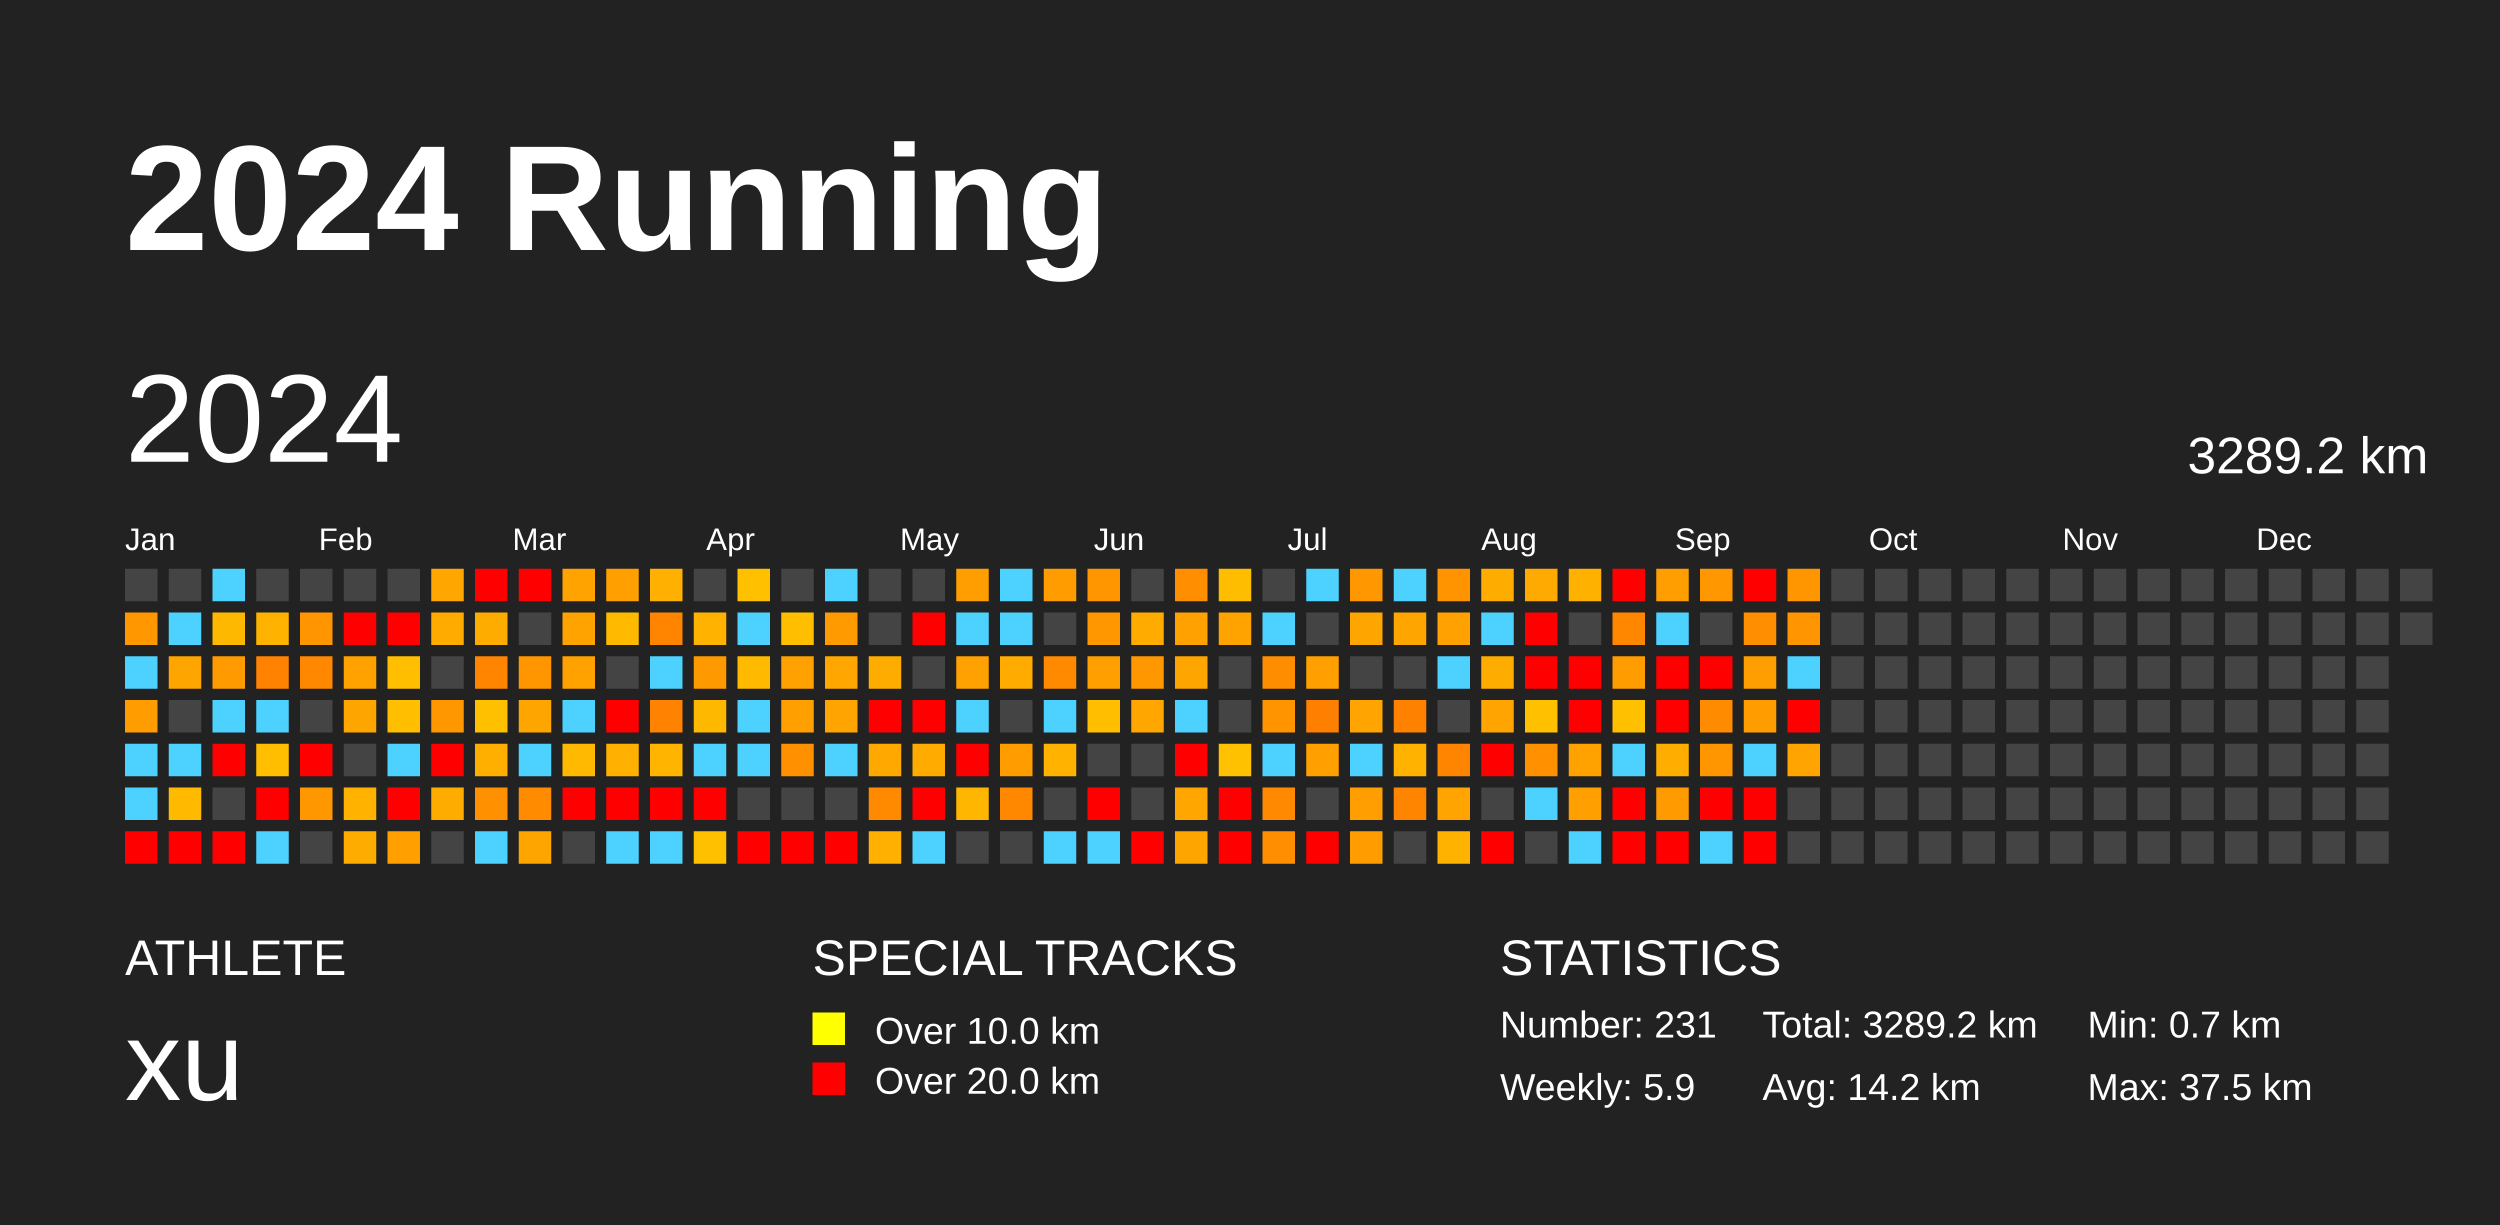
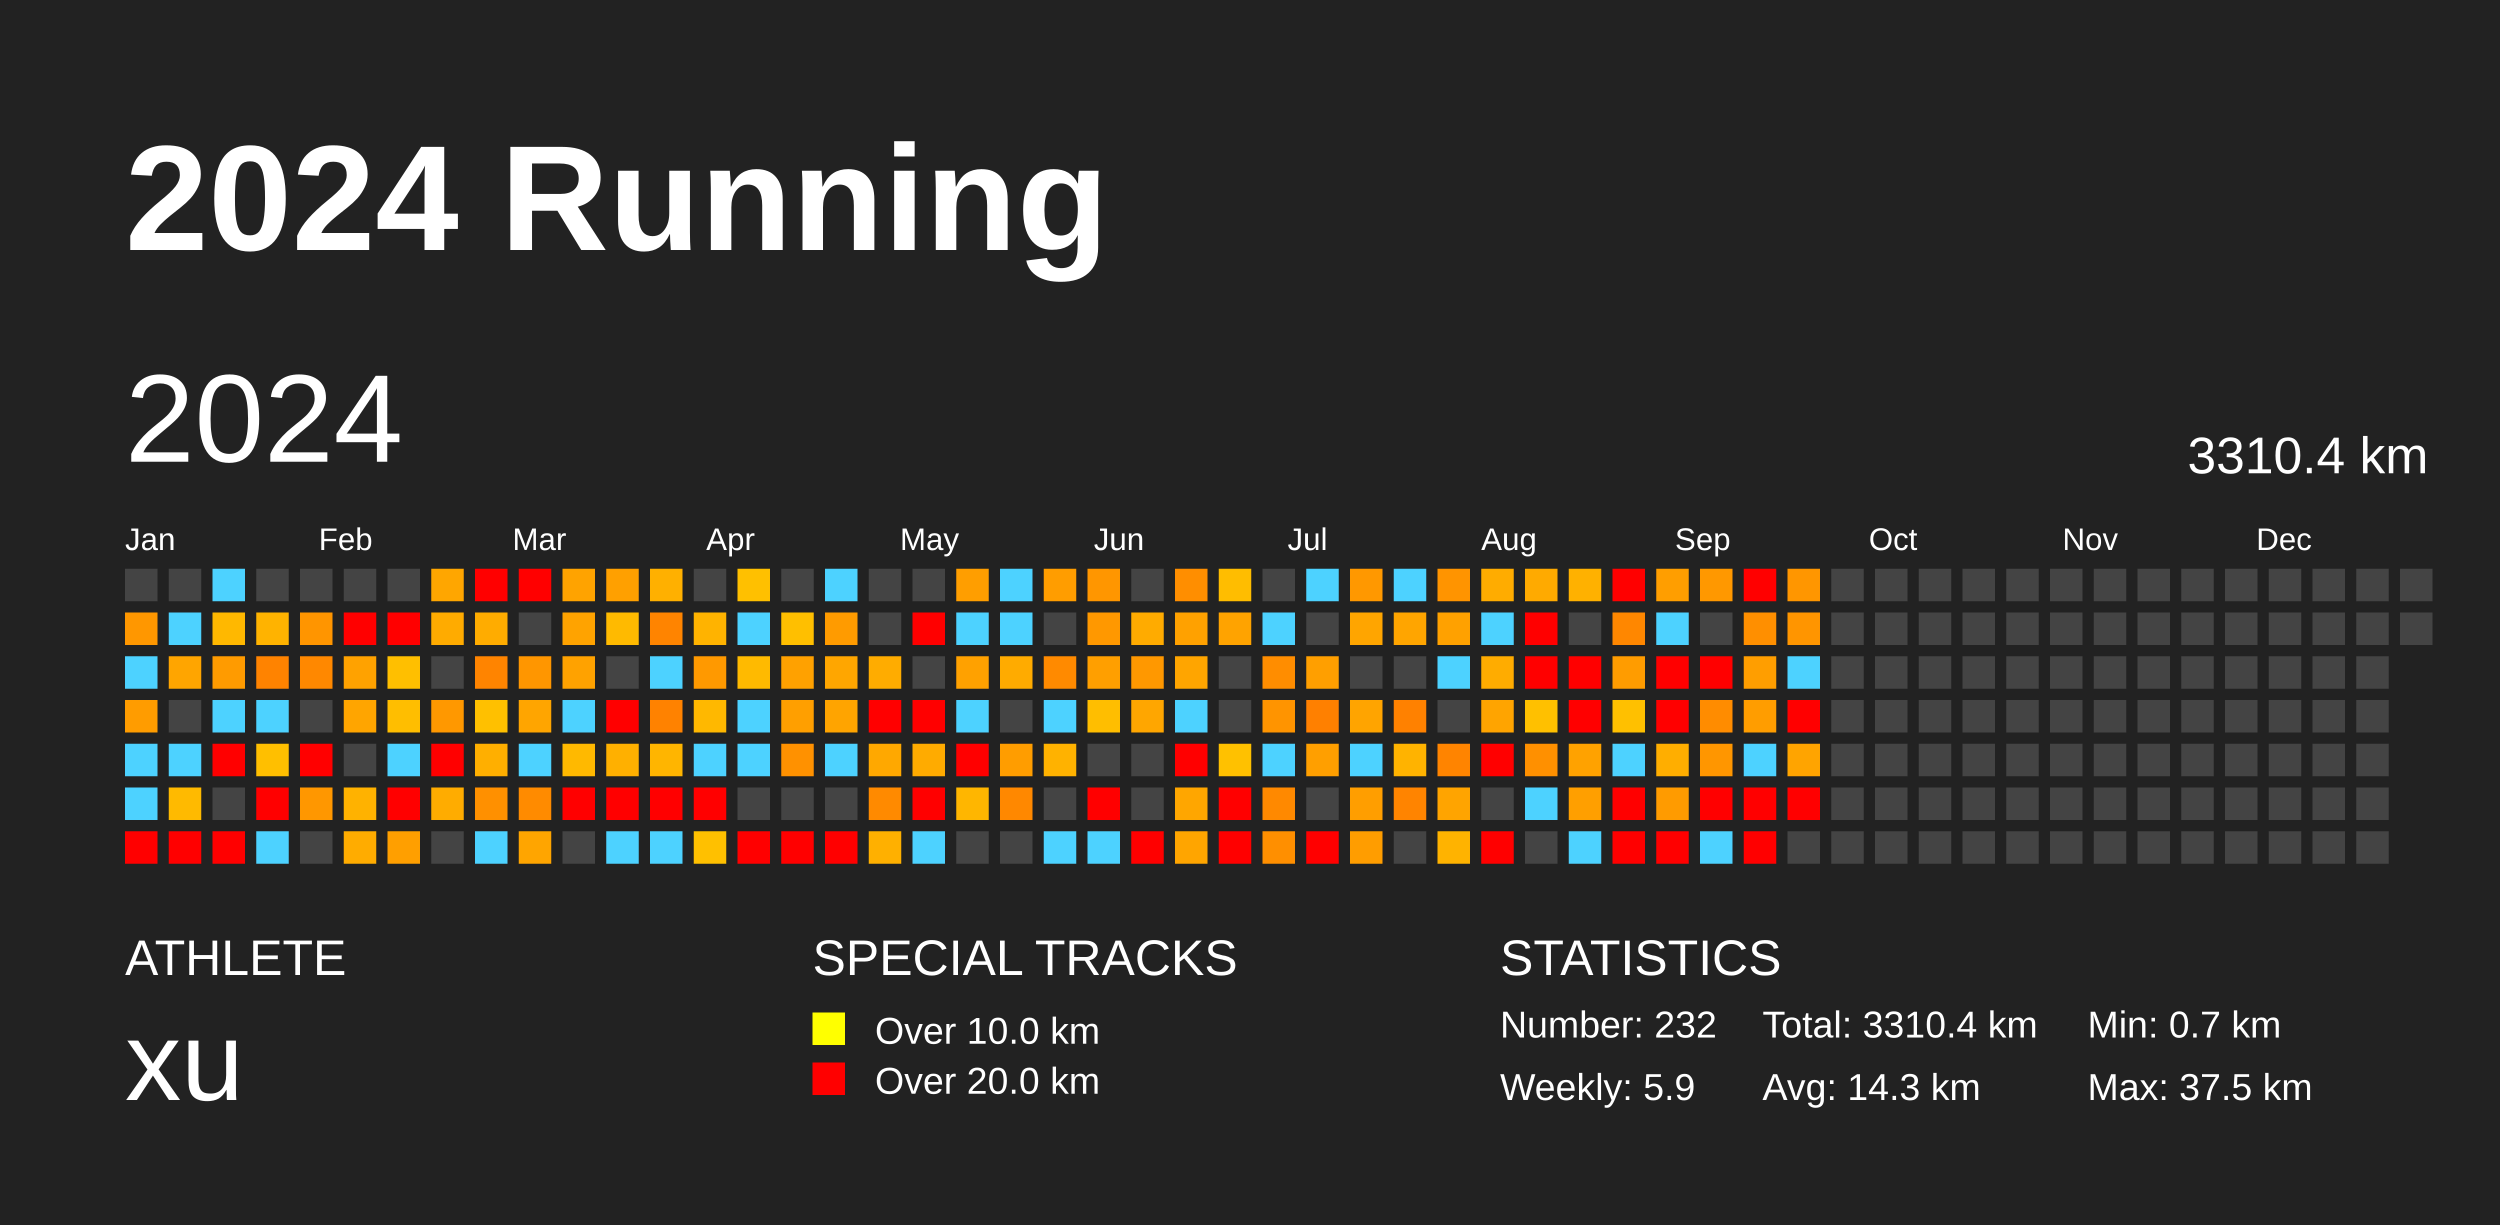
<svg xmlns="http://www.w3.org/2000/svg" baseProfile="full" height="98mm" version="1.1" viewBox="0,0,200,98" width="200mm">
  <defs />
  <rect fill="#222222" height="98" width="200" x="0" y="0" />
  <text fill="#FFFFFF" style="font-size:12px; font-family:Arial; font-weight:bold;" x="10" y="20">2024 Running</text>
  <text fill="#FFFFFF" style="font-size:4px; font-family:Arial" x="10" y="78">ATHLETE</text>
  <text fill="#FFFFFF" style="font-size:9px; font-family:Arial" x="10" y="88">xu</text>
  <text fill="#FFFFFF" style="font-size:4px; font-family:Arial" x="65" y="78">SPECIAL TRACKS</text>
  <rect fill="yellow" height="2.6" width="2.6" x="65" y="81" />
  <text fill="#FFFFFF" style="font-size:3px; font-family:Arial" x="70" y="83.5">Over 10.0 km</text>
  <rect fill="red" height="2.6" width="2.6" x="65" y="85" />
  <text fill="#FFFFFF" style="font-size:3px; font-family:Arial" x="70" y="87.5">Over 20.0 km</text>
  <text fill="#FFFFFF" style="font-size:4px; font-family:Arial" x="120" y="78">STATISTICS</text>
-   <text fill="#FFFFFF" style="font-size:3px; font-family:Arial" x="120" y="83">Number: 231</text>
+   <text fill="#FFFFFF" style="font-size:3px; font-family:Arial" x="120" y="83">Number: 232</text>
  <text fill="#FFFFFF" style="font-size:3px; font-family:Arial" x="120" y="88">Weekly: 5.9</text>
-   <text fill="#FFFFFF" style="font-size:3px; font-family:Arial" x="141" y="83">Total: 3289.2 km</text>
-   <text fill="#FFFFFF" style="font-size:3px; font-family:Arial" x="141" y="88">Avg: 14.2 km</text>
+   <text fill="#FFFFFF" style="font-size:3px; font-family:Arial" x="141" y="83">Total: 3310.4 km</text>
+   <text fill="#FFFFFF" style="font-size:3px; font-family:Arial" x="141" y="88">Avg: 14.3 km</text>
  <text fill="#FFFFFF" style="font-size:3px; font-family:Arial" x="167" y="83">Min: 0.7 km</text>
  <text fill="#FFFFFF" style="font-size:3px; font-family:Arial" x="167" y="88">Max: 37.5 km</text>
  <text dominant-baseline="hanging" fill="#FFFFFF" style="font-size:10.0px; font-family:Arial;" x="10" y="30">2024</text>
-   <text dominant-baseline="hanging" fill="#FFFFFF" style="font-size:4.125px; font-family:Arial;" x="175" y="35">3289.2 km</text>
+   <text dominant-baseline="hanging" fill="#FFFFFF" style="font-size:4.125px; font-family:Arial;" x="175" y="35">3310.4 km</text>
  <text fill="#FFFFFF" style="font-size:2.5px; font-family:Arial" x="10.0" y="44">Jan</text>
  <text fill="#FFFFFF" style="font-size:2.5px; font-family:Arial" x="25.5" y="44">Feb</text>
  <text fill="#FFFFFF" style="font-size:2.5px; font-family:Arial" x="41.0" y="44">Mar</text>
  <text fill="#FFFFFF" style="font-size:2.5px; font-family:Arial" x="56.5" y="44">Apr</text>
  <text fill="#FFFFFF" style="font-size:2.5px; font-family:Arial" x="72.0" y="44">May</text>
  <text fill="#FFFFFF" style="font-size:2.5px; font-family:Arial" x="87.5" y="44">Jun</text>
  <text fill="#FFFFFF" style="font-size:2.5px; font-family:Arial" x="103.0" y="44">Jul</text>
  <text fill="#FFFFFF" style="font-size:2.5px; font-family:Arial" x="118.5" y="44">Aug</text>
  <text fill="#FFFFFF" style="font-size:2.5px; font-family:Arial" x="134.0" y="44">Sep</text>
  <text fill="#FFFFFF" style="font-size:2.5px; font-family:Arial" x="149.5" y="44">Oct</text>
  <text fill="#FFFFFF" style="font-size:2.5px; font-family:Arial" x="165.0" y="44">Nov</text>
  <text fill="#FFFFFF" style="font-size:2.5px; font-family:Arial" x="180.5" y="44">Dec</text>
  <rect fill="#444444" height="2.6" width="2.6" x="10.0" y="45.5" />
  <rect fill="#ff9700" height="2.6" width="2.6" x="10.0" y="49.0" />
  <rect fill="#4dd2ff" height="2.6" width="2.6" x="10.0" y="52.5" />
  <rect fill="#ff9c00" height="2.6" width="2.6" x="10.0" y="56.0" />
  <rect fill="#4dd2ff" height="2.6" width="2.6" x="10.0" y="59.5" />
  <rect fill="#4dd2ff" height="2.6" width="2.6" x="10.0" y="63.0" />
  <rect fill="red" height="2.6" width="2.6" x="10.0" y="66.5" />
  <rect fill="#444444" height="2.6" width="2.6" x="13.5" y="45.5" />
  <rect fill="#4dd2ff" height="2.6" width="2.6" x="13.5" y="49.0" />
  <rect fill="#ffa500" height="2.6" width="2.6" x="13.5" y="52.5" />
  <rect fill="#444444" height="2.6" width="2.6" x="13.5" y="56.0" />
  <rect fill="#4dd2ff" height="2.6" width="2.6" x="13.5" y="59.5" />
  <rect fill="#ffba00" height="2.6" width="2.6" x="13.5" y="63.0" />
  <rect fill="red" height="2.6" width="2.6" x="13.5" y="66.5" />
  <rect fill="#4dd2ff" height="2.6" width="2.6" x="17.0" y="45.5" />
  <rect fill="#ffb800" height="2.6" width="2.6" x="17.0" y="49.0" />
  <rect fill="#ff9b00" height="2.6" width="2.6" x="17.0" y="52.5" />
  <rect fill="#4dd2ff" height="2.6" width="2.6" x="17.0" y="56.0" />
  <rect fill="red" height="2.6" width="2.6" x="17.0" y="59.5" />
  <rect fill="#444444" height="2.6" width="2.6" x="17.0" y="63.0" />
  <rect fill="red" height="2.6" width="2.6" x="17.0" y="66.5" />
  <rect fill="#444444" height="2.6" width="2.6" x="20.5" y="45.5" />
  <rect fill="#ffb300" height="2.6" width="2.6" x="20.5" y="49.0" />
  <rect fill="#ff8300" height="2.6" width="2.6" x="20.5" y="52.5" />
  <rect fill="#4dd2ff" height="2.6" width="2.6" x="20.5" y="56.0" />
  <rect fill="#ffbf00" height="2.6" width="2.6" x="20.5" y="59.5" />
  <rect fill="red" height="2.6" width="2.6" x="20.5" y="63.0" />
  <rect fill="#4dd2ff" height="2.6" width="2.6" x="20.5" y="66.5" />
  <rect fill="#444444" height="2.6" width="2.6" x="24.0" y="45.5" />
  <rect fill="#ff9500" height="2.6" width="2.6" x="24.0" y="49.0" />
  <rect fill="#ff8800" height="2.6" width="2.6" x="24.0" y="52.5" />
  <rect fill="#444444" height="2.6" width="2.6" x="24.0" y="56.0" />
  <rect fill="red" height="2.6" width="2.6" x="24.0" y="59.5" />
  <rect fill="#ff9700" height="2.6" width="2.6" x="24.0" y="63.0" />
  <rect fill="#444444" height="2.6" width="2.6" x="24.0" y="66.5" />
  <rect fill="#444444" height="2.6" width="2.6" x="27.5" y="45.5" />
  <rect fill="red" height="2.6" width="2.6" x="27.5" y="49.0" />
  <rect fill="#ffa200" height="2.6" width="2.6" x="27.5" y="52.5" />
  <rect fill="#ffa500" height="2.6" width="2.6" x="27.5" y="56.0" />
  <rect fill="#444444" height="2.6" width="2.6" x="27.5" y="59.5" />
  <rect fill="#ffb200" height="2.6" width="2.6" x="27.5" y="63.0" />
  <rect fill="#ffac00" height="2.6" width="2.6" x="27.5" y="66.5" />
  <rect fill="#444444" height="2.6" width="2.6" x="31.0" y="45.5" />
  <rect fill="red" height="2.6" width="2.6" x="31.0" y="49.0" />
  <rect fill="#ffbf00" height="2.6" width="2.6" x="31.0" y="52.5" />
  <rect fill="#ffbe00" height="2.6" width="2.6" x="31.0" y="56.0" />
  <rect fill="#4dd2ff" height="2.6" width="2.6" x="31.0" y="59.5" />
  <rect fill="red" height="2.6" width="2.6" x="31.0" y="63.0" />
  <rect fill="#ff9f00" height="2.6" width="2.6" x="31.0" y="66.5" />
  <rect fill="#ffa600" height="2.6" width="2.6" x="34.5" y="45.5" />
  <rect fill="#ffab00" height="2.6" width="2.6" x="34.5" y="49.0" />
  <rect fill="#444444" height="2.6" width="2.6" x="34.5" y="52.5" />
  <rect fill="#ff9800" height="2.6" width="2.6" x="34.5" y="56.0" />
  <rect fill="red" height="2.6" width="2.6" x="34.5" y="59.5" />
  <rect fill="#ffac00" height="2.6" width="2.6" x="34.5" y="63.0" />
  <rect fill="#444444" height="2.6" width="2.6" x="34.5" y="66.5" />
  <rect fill="red" height="2.6" width="2.6" x="38.0" y="45.5" />
  <rect fill="#ffac00" height="2.6" width="2.6" x="38.0" y="49.0" />
  <rect fill="#ff8400" height="2.6" width="2.6" x="38.0" y="52.5" />
  <rect fill="#ffc000" height="2.6" width="2.6" x="38.0" y="56.0" />
  <rect fill="#ffaf00" height="2.6" width="2.6" x="38.0" y="59.5" />
  <rect fill="#ff9000" height="2.6" width="2.6" x="38.0" y="63.0" />
  <rect fill="#4dd2ff" height="2.6" width="2.6" x="38.0" y="66.5" />
  <rect fill="red" height="2.6" width="2.6" x="41.5" y="45.5" />
  <rect fill="#444444" height="2.6" width="2.6" x="41.5" y="49.0" />
  <rect fill="#ff9600" height="2.6" width="2.6" x="41.5" y="52.5" />
  <rect fill="#ffa500" height="2.6" width="2.6" x="41.5" y="56.0" />
  <rect fill="#4dd2ff" height="2.6" width="2.6" x="41.5" y="59.5" />
  <rect fill="#ff8b00" height="2.6" width="2.6" x="41.5" y="63.0" />
  <rect fill="#ffa500" height="2.6" width="2.6" x="41.5" y="66.5" />
  <rect fill="#ffa300" height="2.6" width="2.6" x="45.0" y="45.5" />
  <rect fill="#ffa300" height="2.6" width="2.6" x="45.0" y="49.0" />
  <rect fill="#ffa200" height="2.6" width="2.6" x="45.0" y="52.5" />
  <rect fill="#4dd2ff" height="2.6" width="2.6" x="45.0" y="56.0" />
  <rect fill="#ffb900" height="2.6" width="2.6" x="45.0" y="59.5" />
  <rect fill="red" height="2.6" width="2.6" x="45.0" y="63.0" />
  <rect fill="#444444" height="2.6" width="2.6" x="45.0" y="66.5" />
  <rect fill="#ffa000" height="2.6" width="2.6" x="48.5" y="45.5" />
  <rect fill="#ffba00" height="2.6" width="2.6" x="48.5" y="49.0" />
  <rect fill="#444444" height="2.6" width="2.6" x="48.5" y="52.5" />
  <rect fill="red" height="2.6" width="2.6" x="48.5" y="56.0" />
  <rect fill="#ffb000" height="2.6" width="2.6" x="48.5" y="59.5" />
  <rect fill="red" height="2.6" width="2.6" x="48.5" y="63.0" />
  <rect fill="#4dd2ff" height="2.6" width="2.6" x="48.5" y="66.5" />
  <rect fill="#ffb000" height="2.6" width="2.6" x="52.0" y="45.5" />
  <rect fill="#ff8400" height="2.6" width="2.6" x="52.0" y="49.0" />
  <rect fill="#4dd2ff" height="2.6" width="2.6" x="52.0" y="52.5" />
  <rect fill="#ff8200" height="2.6" width="2.6" x="52.0" y="56.0" />
  <rect fill="#ffb500" height="2.6" width="2.6" x="52.0" y="59.5" />
  <rect fill="red" height="2.6" width="2.6" x="52.0" y="63.0" />
  <rect fill="#4dd2ff" height="2.6" width="2.6" x="52.0" y="66.5" />
  <rect fill="#444444" height="2.6" width="2.6" x="55.5" y="45.5" />
  <rect fill="#ffb300" height="2.6" width="2.6" x="55.5" y="49.0" />
  <rect fill="#ff9900" height="2.6" width="2.6" x="55.5" y="52.5" />
  <rect fill="#ffb800" height="2.6" width="2.6" x="55.5" y="56.0" />
  <rect fill="#4dd2ff" height="2.6" width="2.6" x="55.5" y="59.5" />
  <rect fill="red" height="2.6" width="2.6" x="55.5" y="63.0" />
  <rect fill="#ffc000" height="2.6" width="2.6" x="55.5" y="66.5" />
  <rect fill="#ffc000" height="2.6" width="2.6" x="59.0" y="45.5" />
  <rect fill="#4dd2ff" height="2.6" width="2.6" x="59.0" y="49.0" />
  <rect fill="#ffba00" height="2.6" width="2.6" x="59.0" y="52.5" />
  <rect fill="#4dd2ff" height="2.6" width="2.6" x="59.0" y="56.0" />
  <rect fill="#4dd2ff" height="2.6" width="2.6" x="59.0" y="59.5" />
  <rect fill="#444444" height="2.6" width="2.6" x="59.0" y="63.0" />
  <rect fill="red" height="2.6" width="2.6" x="59.0" y="66.5" />
  <rect fill="#444444" height="2.6" width="2.6" x="62.5" y="45.5" />
  <rect fill="#ffbf00" height="2.6" width="2.6" x="62.5" y="49.0" />
  <rect fill="#ffa100" height="2.6" width="2.6" x="62.5" y="52.5" />
  <rect fill="#ff9f00" height="2.6" width="2.6" x="62.5" y="56.0" />
  <rect fill="#ff9100" height="2.6" width="2.6" x="62.5" y="59.5" />
  <rect fill="#444444" height="2.6" width="2.6" x="62.5" y="63.0" />
  <rect fill="red" height="2.6" width="2.6" x="62.5" y="66.5" />
  <rect fill="#4dd2ff" height="2.6" width="2.6" x="66.0" y="45.5" />
  <rect fill="#ff9b00" height="2.6" width="2.6" x="66.0" y="49.0" />
  <rect fill="#ffa600" height="2.6" width="2.6" x="66.0" y="52.5" />
  <rect fill="#ffa400" height="2.6" width="2.6" x="66.0" y="56.0" />
  <rect fill="#4dd2ff" height="2.6" width="2.6" x="66.0" y="59.5" />
  <rect fill="#444444" height="2.6" width="2.6" x="66.0" y="63.0" />
  <rect fill="red" height="2.6" width="2.6" x="66.0" y="66.5" />
  <rect fill="#444444" height="2.6" width="2.6" x="69.5" y="45.5" />
  <rect fill="#444444" height="2.6" width="2.6" x="69.5" y="49.0" />
  <rect fill="#ffac00" height="2.6" width="2.6" x="69.5" y="52.5" />
  <rect fill="red" height="2.6" width="2.6" x="69.5" y="56.0" />
  <rect fill="#ffa800" height="2.6" width="2.6" x="69.5" y="59.5" />
  <rect fill="#ff8a00" height="2.6" width="2.6" x="69.5" y="63.0" />
  <rect fill="#ffb000" height="2.6" width="2.6" x="69.5" y="66.5" />
  <rect fill="#444444" height="2.6" width="2.6" x="73.0" y="45.5" />
  <rect fill="red" height="2.6" width="2.6" x="73.0" y="49.0" />
  <rect fill="#444444" height="2.6" width="2.6" x="73.0" y="52.5" />
  <rect fill="red" height="2.6" width="2.6" x="73.0" y="56.0" />
  <rect fill="#ffab00" height="2.6" width="2.6" x="73.0" y="59.5" />
  <rect fill="red" height="2.6" width="2.6" x="73.0" y="63.0" />
  <rect fill="#4dd2ff" height="2.6" width="2.6" x="73.0" y="66.5" />
  <rect fill="#ff9e00" height="2.6" width="2.6" x="76.5" y="45.5" />
  <rect fill="#4dd2ff" height="2.6" width="2.6" x="76.5" y="49.0" />
  <rect fill="#ffa100" height="2.6" width="2.6" x="76.5" y="52.5" />
  <rect fill="#4dd2ff" height="2.6" width="2.6" x="76.5" y="56.0" />
  <rect fill="red" height="2.6" width="2.6" x="76.5" y="59.5" />
  <rect fill="#ffb600" height="2.6" width="2.6" x="76.5" y="63.0" />
  <rect fill="#444444" height="2.6" width="2.6" x="76.5" y="66.5" />
  <rect fill="#4dd2ff" height="2.6" width="2.6" x="80.0" y="45.5" />
  <rect fill="#4dd2ff" height="2.6" width="2.6" x="80.0" y="49.0" />
  <rect fill="#ffab00" height="2.6" width="2.6" x="80.0" y="52.5" />
  <rect fill="#444444" height="2.6" width="2.6" x="80.0" y="56.0" />
  <rect fill="#ff9d00" height="2.6" width="2.6" x="80.0" y="59.5" />
  <rect fill="#ff8800" height="2.6" width="2.6" x="80.0" y="63.0" />
  <rect fill="#444444" height="2.6" width="2.6" x="80.0" y="66.5" />
  <rect fill="#ff9d00" height="2.6" width="2.6" x="83.5" y="45.5" />
  <rect fill="#444444" height="2.6" width="2.6" x="83.5" y="49.0" />
  <rect fill="#ff8a00" height="2.6" width="2.6" x="83.5" y="52.5" />
  <rect fill="#4dd2ff" height="2.6" width="2.6" x="83.5" y="56.0" />
  <rect fill="#ffb200" height="2.6" width="2.6" x="83.5" y="59.5" />
  <rect fill="#444444" height="2.6" width="2.6" x="83.5" y="63.0" />
  <rect fill="#4dd2ff" height="2.6" width="2.6" x="83.5" y="66.5" />
  <rect fill="#ff9600" height="2.6" width="2.6" x="87.0" y="45.5" />
  <rect fill="#ff9800" height="2.6" width="2.6" x="87.0" y="49.0" />
  <rect fill="#ff9f00" height="2.6" width="2.6" x="87.0" y="52.5" />
  <rect fill="#ffbe00" height="2.6" width="2.6" x="87.0" y="56.0" />
  <rect fill="#444444" height="2.6" width="2.6" x="87.0" y="59.5" />
  <rect fill="red" height="2.6" width="2.6" x="87.0" y="63.0" />
  <rect fill="#4dd2ff" height="2.6" width="2.6" x="87.0" y="66.5" />
  <rect fill="#444444" height="2.6" width="2.6" x="90.5" y="45.5" />
  <rect fill="#ffab00" height="2.6" width="2.6" x="90.5" y="49.0" />
  <rect fill="#ff9800" height="2.6" width="2.6" x="90.5" y="52.5" />
  <rect fill="#ffa600" height="2.6" width="2.6" x="90.5" y="56.0" />
  <rect fill="#444444" height="2.6" width="2.6" x="90.5" y="59.5" />
  <rect fill="#444444" height="2.6" width="2.6" x="90.5" y="63.0" />
  <rect fill="red" height="2.6" width="2.6" x="90.5" y="66.5" />
  <rect fill="#ff8e00" height="2.6" width="2.6" x="94.0" y="45.5" />
  <rect fill="#ffa100" height="2.6" width="2.6" x="94.0" y="49.0" />
  <rect fill="#ffa500" height="2.6" width="2.6" x="94.0" y="52.5" />
  <rect fill="#4dd2ff" height="2.6" width="2.6" x="94.0" y="56.0" />
  <rect fill="red" height="2.6" width="2.6" x="94.0" y="59.5" />
  <rect fill="#ffa600" height="2.6" width="2.6" x="94.0" y="63.0" />
  <rect fill="#ffa500" height="2.6" width="2.6" x="94.0" y="66.5" />
  <rect fill="#ffbd00" height="2.6" width="2.6" x="97.5" y="45.5" />
  <rect fill="#ffa300" height="2.6" width="2.6" x="97.5" y="49.0" />
  <rect fill="#444444" height="2.6" width="2.6" x="97.5" y="52.5" />
  <rect fill="#444444" height="2.6" width="2.6" x="97.5" y="56.0" />
  <rect fill="#ffc100" height="2.6" width="2.6" x="97.5" y="59.5" />
  <rect fill="red" height="2.6" width="2.6" x="97.5" y="63.0" />
  <rect fill="red" height="2.6" width="2.6" x="97.5" y="66.5" />
  <rect fill="#444444" height="2.6" width="2.6" x="101.0" y="45.5" />
  <rect fill="#4dd2ff" height="2.6" width="2.6" x="101.0" y="49.0" />
  <rect fill="#ff8d00" height="2.6" width="2.6" x="101.0" y="52.5" />
  <rect fill="#ff9400" height="2.6" width="2.6" x="101.0" y="56.0" />
  <rect fill="#4dd2ff" height="2.6" width="2.6" x="101.0" y="59.5" />
  <rect fill="#ff8900" height="2.6" width="2.6" x="101.0" y="63.0" />
  <rect fill="#ff8f00" height="2.6" width="2.6" x="101.0" y="66.5" />
  <rect fill="#4dd2ff" height="2.6" width="2.6" x="104.5" y="45.5" />
  <rect fill="#444444" height="2.6" width="2.6" x="104.5" y="49.0" />
  <rect fill="#ff9f00" height="2.6" width="2.6" x="104.5" y="52.5" />
  <rect fill="#ff8000" height="2.6" width="2.6" x="104.5" y="56.0" />
  <rect fill="#ff9f00" height="2.6" width="2.6" x="104.5" y="59.5" />
  <rect fill="#444444" height="2.6" width="2.6" x="104.5" y="63.0" />
  <rect fill="red" height="2.6" width="2.6" x="104.5" y="66.5" />
  <rect fill="#ff9800" height="2.6" width="2.6" x="108.0" y="45.5" />
  <rect fill="#ffa500" height="2.6" width="2.6" x="108.0" y="49.0" />
  <rect fill="#444444" height="2.6" width="2.6" x="108.0" y="52.5" />
  <rect fill="#ffa400" height="2.6" width="2.6" x="108.0" y="56.0" />
  <rect fill="#4dd2ff" height="2.6" width="2.6" x="108.0" y="59.5" />
  <rect fill="#ff9e00" height="2.6" width="2.6" x="108.0" y="63.0" />
  <rect fill="#ff9d00" height="2.6" width="2.6" x="108.0" y="66.5" />
  <rect fill="#4dd2ff" height="2.6" width="2.6" x="111.5" y="45.5" />
  <rect fill="#ffa500" height="2.6" width="2.6" x="111.5" y="49.0" />
  <rect fill="#444444" height="2.6" width="2.6" x="111.5" y="52.5" />
  <rect fill="#ff8100" height="2.6" width="2.6" x="111.5" y="56.0" />
  <rect fill="#ffb300" height="2.6" width="2.6" x="111.5" y="59.5" />
  <rect fill="#ff8400" height="2.6" width="2.6" x="111.5" y="63.0" />
  <rect fill="#444444" height="2.6" width="2.6" x="111.5" y="66.5" />
  <rect fill="#ff9400" height="2.6" width="2.6" x="115.0" y="45.5" />
  <rect fill="#ffa100" height="2.6" width="2.6" x="115.0" y="49.0" />
  <rect fill="#4dd2ff" height="2.6" width="2.6" x="115.0" y="52.5" />
  <rect fill="#444444" height="2.6" width="2.6" x="115.0" y="56.0" />
  <rect fill="#ff8400" height="2.6" width="2.6" x="115.0" y="59.5" />
  <rect fill="#ffa400" height="2.6" width="2.6" x="115.0" y="63.0" />
  <rect fill="#ffb300" height="2.6" width="2.6" x="115.0" y="66.5" />
  <rect fill="#ffac00" height="2.6" width="2.6" x="118.5" y="45.5" />
  <rect fill="#4dd2ff" height="2.6" width="2.6" x="118.5" y="49.0" />
  <rect fill="#ffac00" height="2.6" width="2.6" x="118.5" y="52.5" />
  <rect fill="#ffa400" height="2.6" width="2.6" x="118.5" y="56.0" />
  <rect fill="red" height="2.6" width="2.6" x="118.5" y="59.5" />
  <rect fill="#444444" height="2.6" width="2.6" x="118.5" y="63.0" />
  <rect fill="red" height="2.6" width="2.6" x="118.5" y="66.5" />
  <rect fill="#ffaa00" height="2.6" width="2.6" x="122.0" y="45.5" />
  <rect fill="red" height="2.6" width="2.6" x="122.0" y="49.0" />
  <rect fill="red" height="2.6" width="2.6" x="122.0" y="52.5" />
  <rect fill="#ffc000" height="2.6" width="2.6" x="122.0" y="56.0" />
  <rect fill="#ff9000" height="2.6" width="2.6" x="122.0" y="59.5" />
  <rect fill="#4dd2ff" height="2.6" width="2.6" x="122.0" y="63.0" />
  <rect fill="#444444" height="2.6" width="2.6" x="122.0" y="66.5" />
  <rect fill="#ffb100" height="2.6" width="2.6" x="125.5" y="45.5" />
  <rect fill="#444444" height="2.6" width="2.6" x="125.5" y="49.0" />
  <rect fill="red" height="2.6" width="2.6" x="125.5" y="52.5" />
  <rect fill="red" height="2.6" width="2.6" x="125.5" y="56.0" />
  <rect fill="#ffa200" height="2.6" width="2.6" x="125.5" y="59.5" />
  <rect fill="#ff9f00" height="2.6" width="2.6" x="125.5" y="63.0" />
  <rect fill="#4dd2ff" height="2.6" width="2.6" x="125.5" y="66.5" />
  <rect fill="red" height="2.6" width="2.6" x="129.0" y="45.5" />
  <rect fill="#ff8700" height="2.6" width="2.6" x="129.0" y="49.0" />
  <rect fill="#ff9c00" height="2.6" width="2.6" x="129.0" y="52.5" />
  <rect fill="#ffc000" height="2.6" width="2.6" x="129.0" y="56.0" />
  <rect fill="#4dd2ff" height="2.6" width="2.6" x="129.0" y="59.5" />
  <rect fill="red" height="2.6" width="2.6" x="129.0" y="63.0" />
  <rect fill="red" height="2.6" width="2.6" x="129.0" y="66.5" />
  <rect fill="#ff9e00" height="2.6" width="2.6" x="132.5" y="45.5" />
  <rect fill="#4dd2ff" height="2.6" width="2.6" x="132.5" y="49.0" />
  <rect fill="red" height="2.6" width="2.6" x="132.5" y="52.5" />
  <rect fill="red" height="2.6" width="2.6" x="132.5" y="56.0" />
  <rect fill="#ffae00" height="2.6" width="2.6" x="132.5" y="59.5" />
  <rect fill="#ff9b00" height="2.6" width="2.6" x="132.5" y="63.0" />
  <rect fill="red" height="2.6" width="2.6" x="132.5" y="66.5" />
  <rect fill="#ff9800" height="2.6" width="2.6" x="136.0" y="45.5" />
  <rect fill="#444444" height="2.6" width="2.6" x="136.0" y="49.0" />
  <rect fill="red" height="2.6" width="2.6" x="136.0" y="52.5" />
  <rect fill="#ff8c00" height="2.6" width="2.6" x="136.0" y="56.0" />
  <rect fill="#ff9600" height="2.6" width="2.6" x="136.0" y="59.5" />
  <rect fill="red" height="2.6" width="2.6" x="136.0" y="63.0" />
  <rect fill="#4dd2ff" height="2.6" width="2.6" x="136.0" y="66.5" />
  <rect fill="red" height="2.6" width="2.6" x="139.5" y="45.5" />
  <rect fill="#ff8f00" height="2.6" width="2.6" x="139.5" y="49.0" />
  <rect fill="#ff9e00" height="2.6" width="2.6" x="139.5" y="52.5" />
  <rect fill="#ff9d00" height="2.6" width="2.6" x="139.5" y="56.0" />
  <rect fill="#4dd2ff" height="2.6" width="2.6" x="139.5" y="59.5" />
  <rect fill="red" height="2.6" width="2.6" x="139.5" y="63.0" />
  <rect fill="red" height="2.6" width="2.6" x="139.5" y="66.5" />
  <rect fill="#ff9600" height="2.6" width="2.6" x="143.0" y="45.5" />
  <rect fill="#ff9500" height="2.6" width="2.6" x="143.0" y="49.0" />
  <rect fill="#4dd2ff" height="2.6" width="2.6" x="143.0" y="52.5" />
  <rect fill="red" height="2.6" width="2.6" x="143.0" y="56.0" />
  <rect fill="#ffa400" height="2.6" width="2.6" x="143.0" y="59.5" />
-   <rect fill="#444444" height="2.6" width="2.6" x="143.0" y="63.0" />
+   <rect fill="red" height="2.6" width="2.6" x="143.0" y="63.0" />
  <rect fill="#444444" height="2.6" width="2.6" x="143.0" y="66.5" />
  <rect fill="#444444" height="2.6" width="2.6" x="146.5" y="45.5" />
  <rect fill="#444444" height="2.6" width="2.6" x="146.5" y="49.0" />
  <rect fill="#444444" height="2.6" width="2.6" x="146.5" y="52.5" />
  <rect fill="#444444" height="2.6" width="2.6" x="146.5" y="56.0" />
  <rect fill="#444444" height="2.6" width="2.6" x="146.5" y="59.5" />
  <rect fill="#444444" height="2.6" width="2.6" x="146.5" y="63.0" />
  <rect fill="#444444" height="2.6" width="2.6" x="146.5" y="66.5" />
  <rect fill="#444444" height="2.6" width="2.6" x="150.0" y="45.5" />
  <rect fill="#444444" height="2.6" width="2.6" x="150.0" y="49.0" />
  <rect fill="#444444" height="2.6" width="2.6" x="150.0" y="52.5" />
  <rect fill="#444444" height="2.6" width="2.6" x="150.0" y="56.0" />
  <rect fill="#444444" height="2.6" width="2.6" x="150.0" y="59.5" />
  <rect fill="#444444" height="2.6" width="2.6" x="150.0" y="63.0" />
  <rect fill="#444444" height="2.6" width="2.6" x="150.0" y="66.5" />
  <rect fill="#444444" height="2.6" width="2.6" x="153.5" y="45.5" />
  <rect fill="#444444" height="2.6" width="2.6" x="153.5" y="49.0" />
  <rect fill="#444444" height="2.6" width="2.6" x="153.5" y="52.5" />
  <rect fill="#444444" height="2.6" width="2.6" x="153.5" y="56.0" />
  <rect fill="#444444" height="2.6" width="2.6" x="153.5" y="59.5" />
  <rect fill="#444444" height="2.6" width="2.6" x="153.5" y="63.0" />
  <rect fill="#444444" height="2.6" width="2.6" x="153.5" y="66.5" />
  <rect fill="#444444" height="2.6" width="2.6" x="157.0" y="45.5" />
  <rect fill="#444444" height="2.6" width="2.6" x="157.0" y="49.0" />
  <rect fill="#444444" height="2.6" width="2.6" x="157.0" y="52.5" />
  <rect fill="#444444" height="2.6" width="2.6" x="157.0" y="56.0" />
  <rect fill="#444444" height="2.6" width="2.6" x="157.0" y="59.5" />
  <rect fill="#444444" height="2.6" width="2.6" x="157.0" y="63.0" />
  <rect fill="#444444" height="2.6" width="2.6" x="157.0" y="66.5" />
  <rect fill="#444444" height="2.6" width="2.6" x="160.5" y="45.5" />
  <rect fill="#444444" height="2.6" width="2.6" x="160.5" y="49.0" />
  <rect fill="#444444" height="2.6" width="2.6" x="160.5" y="52.5" />
  <rect fill="#444444" height="2.6" width="2.6" x="160.5" y="56.0" />
  <rect fill="#444444" height="2.6" width="2.6" x="160.5" y="59.5" />
  <rect fill="#444444" height="2.6" width="2.6" x="160.5" y="63.0" />
  <rect fill="#444444" height="2.6" width="2.6" x="160.5" y="66.5" />
  <rect fill="#444444" height="2.6" width="2.6" x="164.0" y="45.5" />
  <rect fill="#444444" height="2.6" width="2.6" x="164.0" y="49.0" />
  <rect fill="#444444" height="2.6" width="2.6" x="164.0" y="52.5" />
  <rect fill="#444444" height="2.6" width="2.6" x="164.0" y="56.0" />
  <rect fill="#444444" height="2.6" width="2.6" x="164.0" y="59.5" />
  <rect fill="#444444" height="2.6" width="2.6" x="164.0" y="63.0" />
  <rect fill="#444444" height="2.6" width="2.6" x="164.0" y="66.5" />
  <rect fill="#444444" height="2.6" width="2.6" x="167.5" y="45.5" />
  <rect fill="#444444" height="2.6" width="2.6" x="167.5" y="49.0" />
  <rect fill="#444444" height="2.6" width="2.6" x="167.5" y="52.5" />
  <rect fill="#444444" height="2.6" width="2.6" x="167.5" y="56.0" />
  <rect fill="#444444" height="2.6" width="2.6" x="167.5" y="59.5" />
  <rect fill="#444444" height="2.6" width="2.6" x="167.5" y="63.0" />
  <rect fill="#444444" height="2.6" width="2.6" x="167.5" y="66.5" />
  <rect fill="#444444" height="2.6" width="2.6" x="171.0" y="45.5" />
  <rect fill="#444444" height="2.6" width="2.6" x="171.0" y="49.0" />
  <rect fill="#444444" height="2.6" width="2.6" x="171.0" y="52.5" />
  <rect fill="#444444" height="2.6" width="2.6" x="171.0" y="56.0" />
  <rect fill="#444444" height="2.6" width="2.6" x="171.0" y="59.5" />
  <rect fill="#444444" height="2.6" width="2.6" x="171.0" y="63.0" />
  <rect fill="#444444" height="2.6" width="2.6" x="171.0" y="66.5" />
  <rect fill="#444444" height="2.6" width="2.6" x="174.5" y="45.5" />
  <rect fill="#444444" height="2.6" width="2.6" x="174.5" y="49.0" />
  <rect fill="#444444" height="2.6" width="2.6" x="174.5" y="52.5" />
  <rect fill="#444444" height="2.6" width="2.6" x="174.5" y="56.0" />
  <rect fill="#444444" height="2.6" width="2.6" x="174.5" y="59.5" />
  <rect fill="#444444" height="2.6" width="2.6" x="174.5" y="63.0" />
  <rect fill="#444444" height="2.6" width="2.6" x="174.5" y="66.5" />
  <rect fill="#444444" height="2.6" width="2.6" x="178.0" y="45.5" />
  <rect fill="#444444" height="2.6" width="2.6" x="178.0" y="49.0" />
  <rect fill="#444444" height="2.6" width="2.6" x="178.0" y="52.5" />
  <rect fill="#444444" height="2.6" width="2.6" x="178.0" y="56.0" />
  <rect fill="#444444" height="2.6" width="2.6" x="178.0" y="59.5" />
  <rect fill="#444444" height="2.6" width="2.6" x="178.0" y="63.0" />
  <rect fill="#444444" height="2.6" width="2.6" x="178.0" y="66.5" />
  <rect fill="#444444" height="2.6" width="2.6" x="181.5" y="45.5" />
  <rect fill="#444444" height="2.6" width="2.6" x="181.5" y="49.0" />
  <rect fill="#444444" height="2.6" width="2.6" x="181.5" y="52.5" />
  <rect fill="#444444" height="2.6" width="2.6" x="181.5" y="56.0" />
  <rect fill="#444444" height="2.6" width="2.6" x="181.5" y="59.5" />
  <rect fill="#444444" height="2.6" width="2.6" x="181.5" y="63.0" />
  <rect fill="#444444" height="2.6" width="2.6" x="181.5" y="66.5" />
  <rect fill="#444444" height="2.6" width="2.6" x="185.0" y="45.5" />
  <rect fill="#444444" height="2.6" width="2.6" x="185.0" y="49.0" />
  <rect fill="#444444" height="2.6" width="2.6" x="185.0" y="52.5" />
  <rect fill="#444444" height="2.6" width="2.6" x="185.0" y="56.0" />
  <rect fill="#444444" height="2.6" width="2.6" x="185.0" y="59.5" />
  <rect fill="#444444" height="2.6" width="2.6" x="185.0" y="63.0" />
  <rect fill="#444444" height="2.6" width="2.6" x="185.0" y="66.5" />
  <rect fill="#444444" height="2.6" width="2.6" x="188.5" y="45.5" />
  <rect fill="#444444" height="2.6" width="2.6" x="188.5" y="49.0" />
  <rect fill="#444444" height="2.6" width="2.6" x="188.5" y="52.5" />
  <rect fill="#444444" height="2.6" width="2.6" x="188.5" y="56.0" />
  <rect fill="#444444" height="2.6" width="2.6" x="188.5" y="59.5" />
  <rect fill="#444444" height="2.6" width="2.6" x="188.5" y="63.0" />
  <rect fill="#444444" height="2.6" width="2.6" x="188.5" y="66.5" />
  <rect fill="#444444" height="2.6" width="2.6" x="192.0" y="45.5" />
  <rect fill="#444444" height="2.6" width="2.6" x="192.0" y="49.0" />
</svg>
